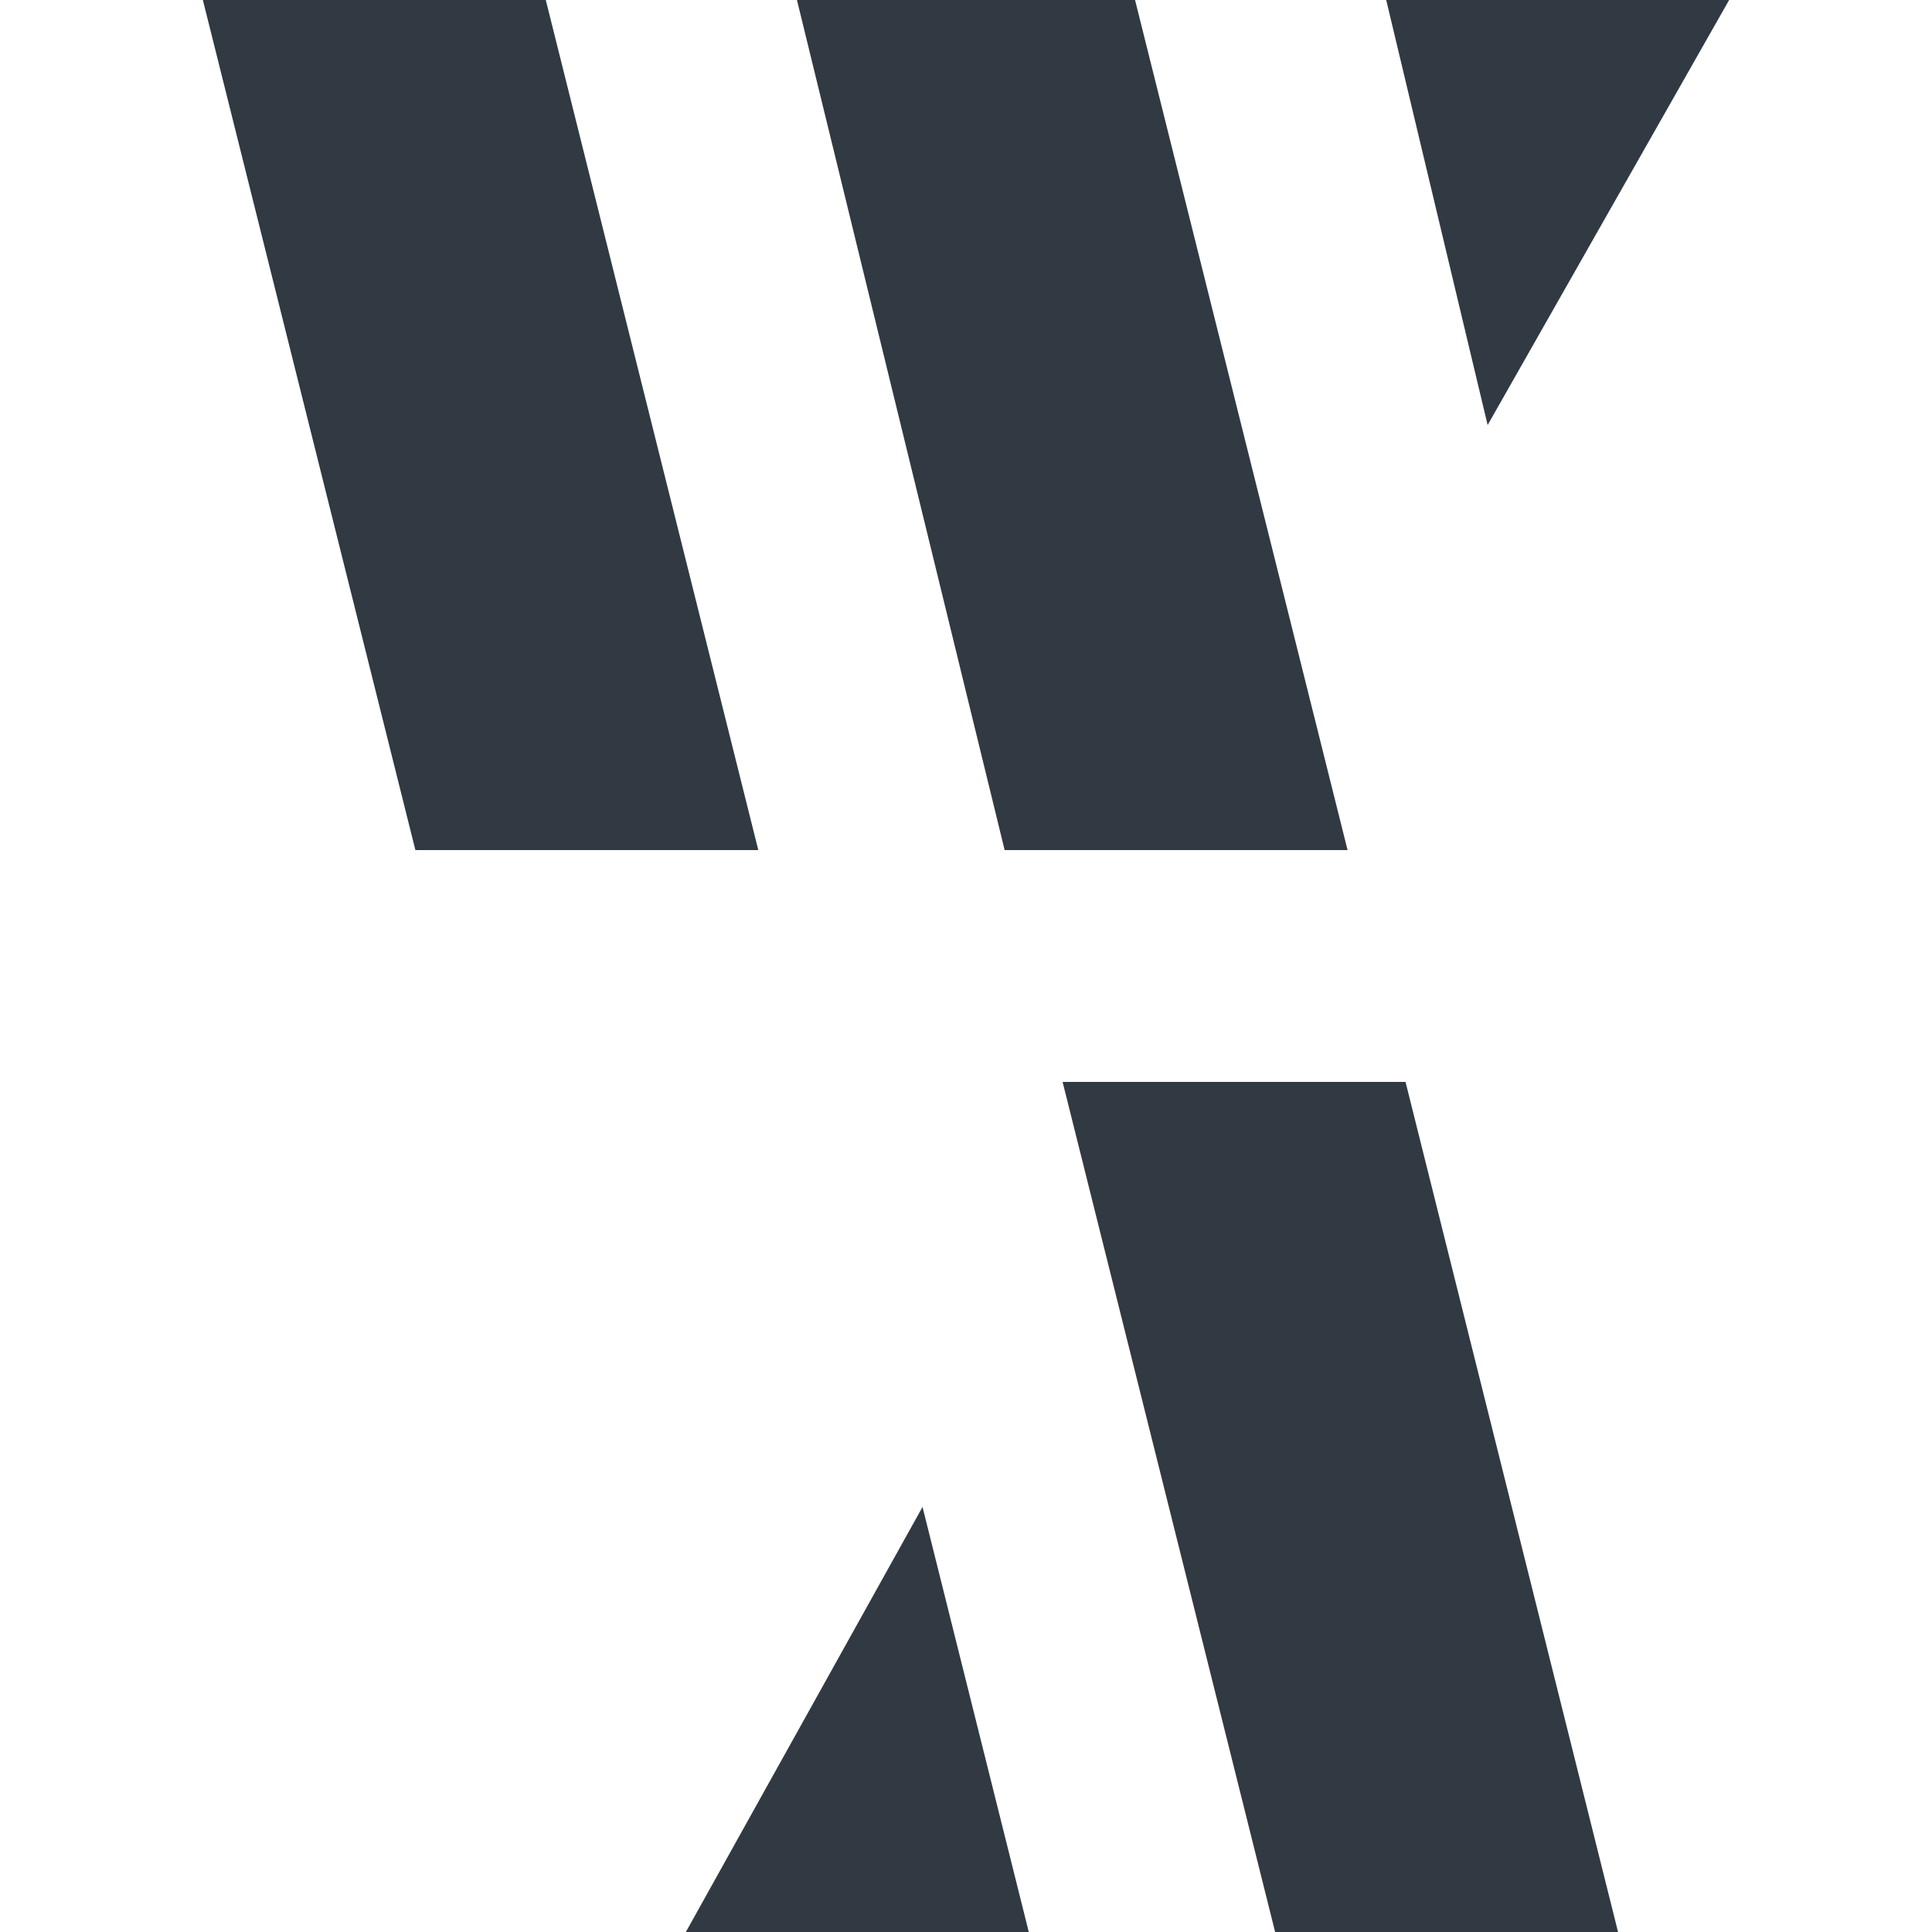
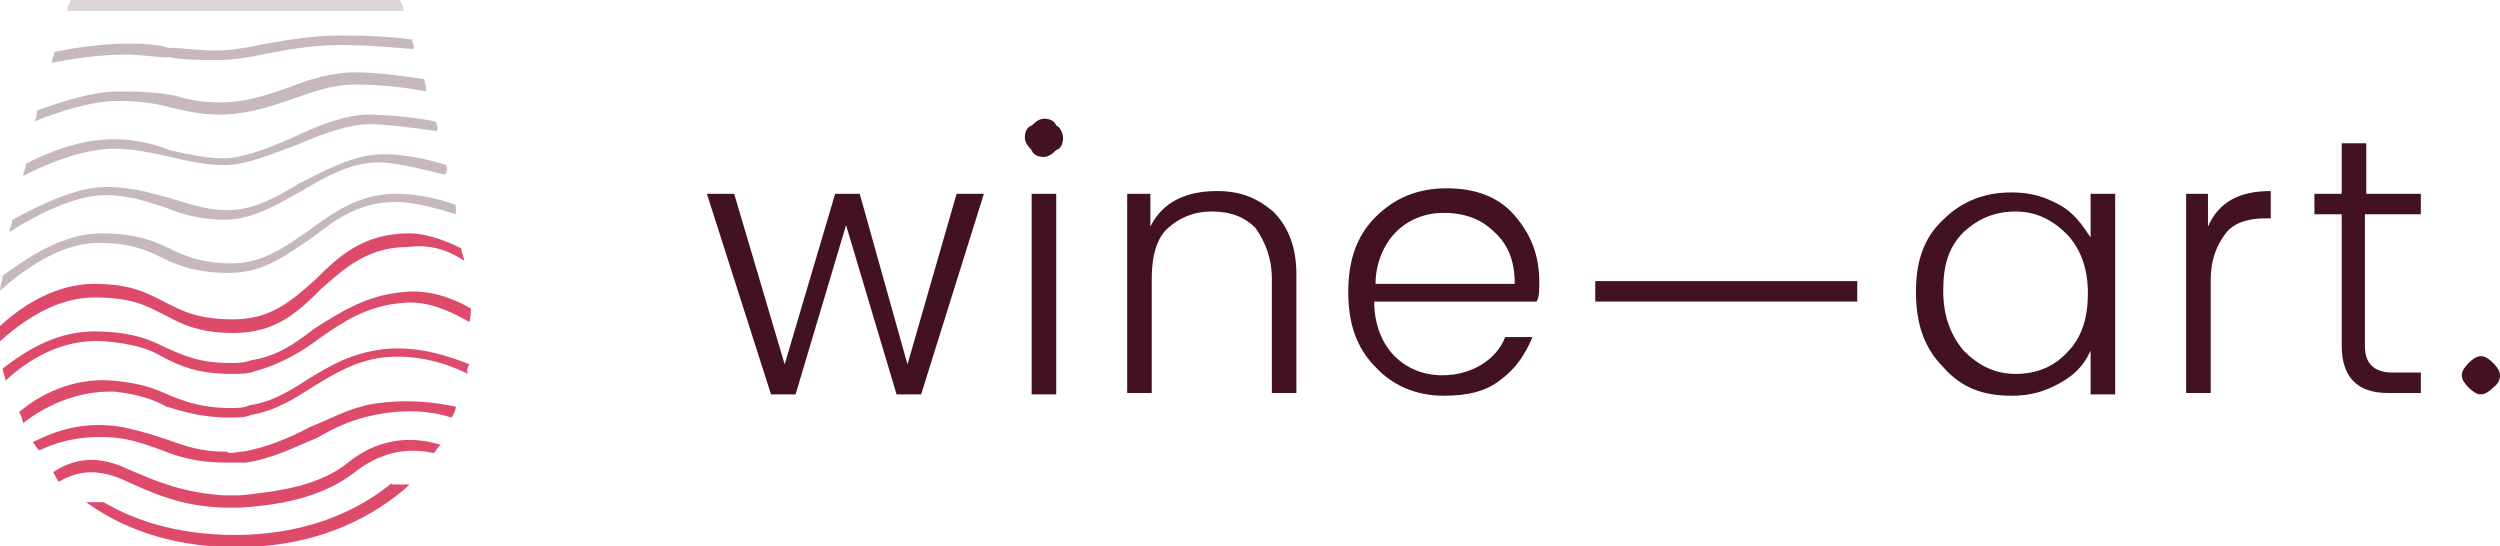
- <svg xmlns="http://www.w3.org/2000/svg" version="1.1" id="Layer_1" x="0px" y="0px" viewBox="0 0 40 40" style="enable-background:new 0 0 40 40;" xml:space="preserve">
+ <svg xmlns="http://www.w3.org/2000/svg" version="1.1" id="Layer_1" x="0px" y="0px" viewBox="0 0 183.2 40" style="enable-background:new 0 0 183.2 40;" xml:space="preserve">
  <style type="text/css">
- 	.st0{fill:#313A42;}
+ 	.st0{fill:#431220;}
+ 	.st1{fill:#DD4A6A;}
+ 	.st2{opacity:0.3;}
+ 	.st3{opacity:0.6;fill:#431220;}
</style>
  <g>
-     <polygon class="st0" points="15.7,17.6 8.6,17.6 4.2,0 11.3,0  " />
-     <polygon class="st0" points="27.9,17.6 20.8,17.6 16.5,0 23.5,0  " />
-     <polygon class="st0" points="30.8,8.8 30.8,8.8 28.7,0 35.8,0  " />
-     <polygon class="st0" points="22,22.4 29.1,22.4 33.5,40 26.4,40  " />
-     <polygon class="st0" points="19.1,31.2 19.1,31.2 21.3,40 14.2,40  " />
+     <path class="st0" d="M70.1,14.2h2l-4.6,14.7h-1.8L62,16.5l-3.7,12.4h-1.8l-4.7-14.7h2l3.7,12.5l3.7-12.5h1.8l3.5,12.5L70.1,14.2z" />
+     <path class="st0" d="M77.9,10.1c0,0.5-0.2,0.8-0.5,0.9c-0.3,0.3-0.6,0.5-0.9,0.5c-0.5,0-0.8-0.2-0.9-0.5c-0.3-0.3-0.5-0.6-0.5-0.9   c0-0.5,0.2-0.8,0.5-0.9c0.3-0.3,0.6-0.5,0.9-0.5c0.5,0,0.8,0.2,0.9,0.5C77.7,9.3,77.9,9.8,77.9,10.1z M75.6,28.9V14.2h1.8v14.7   C77.4,28.9,75.6,28.9,75.6,28.9z" />
+     <path class="st0" d="M84.3,14.2v2.4c0.9-1.8,2.6-2.6,4.9-2.6c1.7,0,2.9,0.5,4.1,1.5c1.1,1.1,1.7,2.6,1.7,4.6v8.7h-1.8v-8.4   c0-1.5-0.5-2.7-1.2-3.7c-0.8-0.8-1.8-1.2-3.2-1.2c-1.4,0-2.4,0.5-3.2,1.2s-1.2,2-1.2,3.7v8.4h-1.8V14.2H84.3z" />
+     <path class="st0" d="M105.8,29c-2.1,0-3.8-0.8-5-2.1c-1.4-1.4-2-3.2-2-5.5s0.6-4.1,2-5.5c1.4-1.4,3.1-2.1,5.2-2.1   c2.1,0,3.8,0.6,5,2c1.2,1.4,1.8,2.9,1.8,4.9c0,0.5,0,1.1-0.2,1.4h-11.9c0,1.7,0.6,3.1,1.5,4c0.9,0.9,2.1,1.4,3.5,1.4   c1.1,0,2.1-0.3,2.9-0.8s1.4-1.2,1.7-2h2c-0.5,1.2-1.2,2.3-2.3,3.1C108.9,28.7,107.5,29,105.8,29z M111,20.8c0-1.7-0.5-2.9-1.5-3.8   c-0.9-0.9-2.1-1.4-3.7-1.4c-1.4,0-2.6,0.5-3.5,1.4c-0.9,0.9-1.5,2.3-1.5,3.8H111z" />
+     <path class="st0" d="M142.4,26.9c-1.4-1.4-2-3.2-2-5.5s0.6-4,2-5.3c1.4-1.4,3.1-2,5-2c1.4,0,2.4,0.3,3.5,0.9   c1.1,0.6,1.7,1.5,2.3,2.4v-3.2h1.8v14.7h-1.8v-3.2c-0.5,1.1-1.2,1.8-2.3,2.4c-1.1,0.6-2.1,0.9-3.5,0.9   C145.3,29,143.7,28.4,142.4,26.9z M151.5,25.8c1.1-1.1,1.5-2.6,1.5-4.3c0-1.8-0.5-3.2-1.5-4.3c-1.1-1.1-2.3-1.7-3.8-1.7   s-2.7,0.5-3.8,1.5c-1.1,1.1-1.5,2.4-1.5,4.3c0,1.8,0.5,3.2,1.5,4.4c1.1,1.1,2.3,1.7,3.8,1.7S150.5,26.9,151.5,25.8z" />
+     <path class="st0" d="M161.8,14.2v2.4c0.8-1.8,2.3-2.6,4.6-2.6v2H166c-1.2,0-2.3,0.3-2.9,1.1s-1.1,1.8-1.1,3.5v8.2h-1.8V14.2H161.8z   " />
+     <path class="st0" d="M177.3,15.7h-4v9.6c0,0.8,0.2,1.2,0.5,1.5c0.3,0.3,0.8,0.5,1.5,0.5h2.1v1.5H175c-2.3,0-3.4-1.2-3.4-3.5v-9.6   h-2v-1.5h2v-3.7h1.8v3.7h4v1.5H177.3z" />
+     <path class="st0" d="M182.7,28.4c-0.3,0.3-0.6,0.5-0.9,0.5c-0.3,0-0.6-0.2-0.9-0.5c-0.3-0.3-0.5-0.6-0.5-0.9c0-0.3,0.2-0.6,0.5-0.9   c0.3-0.3,0.6-0.5,0.9-0.5c0.3,0,0.6,0.2,0.9,0.5c0.3,0.3,0.5,0.6,0.5,0.9C183.2,27.8,183.1,28.1,182.7,28.4z" />
+   </g>
+   <g>
+     <path class="st0" d="M116.9,22.1v-1.5h19.2v1.5H116.9z" />
+   </g>
+   <g>
+     <path class="st1" d="M34.4,26.7c-1.5-0.6-3.8-1.4-6.4-1.1c-2.3,0.3-3.8,1.2-5.3,2.1c-1.4,0.9-2.6,1.7-4.4,2   c-0.5,0.2-0.9,0.2-1.4,0.2c-2.1,0-3.4-0.5-4.4-0.9c-1.1-0.5-2.1-0.9-4.1-1.1c-3.1-0.3-5.6,1.1-7,2.3c0.2,0.3,0.2,0.5,0.3,0.8   c1.4-1.1,3.8-2.4,6.7-2.3c1.8,0.2,2.9,0.6,3.8,1.1c1.1,0.3,2.4,0.8,4.7,0.8c0.5,0,1.1,0,1.5-0.2c1.8-0.3,3.2-1.2,4.6-2.1   c1.5-0.9,2.9-1.8,5-2.1c2.6-0.3,4.9,0.5,6.3,1.2C34.2,27.2,34.2,27,34.4,26.7z" />
+     <path class="st1" d="M34,19.1c0-0.3-0.2-0.6-0.2-0.9c-1.2-0.6-2.6-1.1-3.8-1.1c-3.4,0-5.2,1.7-6.9,3.4c-1.7,1.5-3.2,2.9-6,2.9   c-2.6,0-3.7-0.6-4.9-1.2c-1.2-0.6-2.4-1.4-5.3-1.4c-2.7,0-5.2,1.5-6.9,3.1c0,0.2,0,0.3,0,0.5c0,0.2,0,0.5,0,0.6   c1.7-1.5,4.1-3.2,6.9-3.2s3.8,0.6,5,1.2s2.4,1.4,5.2,1.4c3.1,0,4.7-1.5,6.4-3.2c1.7-1.5,3.4-3.1,6.4-3.1   C31.5,17.9,32.8,18.3,34,19.1z" />
+     <path class="st1" d="M34.5,22.6c-1.4-0.8-3.1-1.4-4.9-1.2c-2.7,0.2-4.7,1.5-6.6,2.7c-1.4,1.1-2.7,2-4.6,2.3   c-0.5,0.2-1.1,0.2-1.5,0.2c-2.4,0-3.5-0.6-4.7-1.1c-1.2-0.6-2.3-1.1-4.7-1.2c-3.2-0.2-5.6,1.4-7.3,2.7c0,0.3,0.2,0.6,0.2,0.9   c1.5-1.4,4-3.1,7.2-2.9c2.3,0.2,3.4,0.6,4.4,1.2c1.2,0.6,2.4,1.2,5,1.2c0.6,0,1.2,0,1.7-0.2c1.8-0.5,3.4-1.4,4.7-2.4   c1.7-1.2,3.5-2.4,6.1-2.6c1.8-0.2,3.5,0.6,4.9,1.4C34.5,23.2,34.5,22.9,34.5,22.6z" />
+     <path class="st1" d="M33.4,29.8c-1.4-0.3-3.5-0.6-6.1-0.2c-1.7,0.3-3.1,1.1-4.6,1.7c-1.5,0.8-3.2,1.5-4.9,1.8c-0.5,0-0.9,0.2-1.2,0   c-2.1,0-3.2-0.5-4.4-0.9c-0.9-0.3-1.8-0.6-3.2-0.9c-2.9-0.5-5,0.3-6.6,1.1c0.2,0.2,0.3,0.5,0.5,0.6c1.2-0.6,3.2-1.2,5.8-0.9   c1.4,0.2,2.3,0.6,3.2,0.9c1.2,0.5,2.6,0.9,4.7,0.9c0.5,0,0.9,0,1.4,0c2-0.3,3.5-1.1,5.2-1.8c1.4-0.8,2.7-1.4,4.3-1.7   c2.4-0.5,4.4-0.2,5.6,0.2C33.3,30.2,33.4,30.1,33.4,29.8z" />
+     <path class="st1" d="M25.5,33.9c-2.1,1.7-5,2.1-7.9,2.4c-0.5,0-0.8,0-1.2,0c-2.9-0.2-4.7-0.9-7.2-2c-2.4-1.1-4.1-0.5-5.3,0.3   C4,34.8,4.1,35,4.3,35.3c1.1-0.6,2.4-1.1,4.6-0.2c2.4,1.1,4.4,2,7.5,2.1c0.2,0,0.3,0,0.3,0c0.3,0,0.6,0,0.9,0   c3.1-0.2,6.1-0.8,8.4-2.6c2.3-1.8,4.4-1.7,5.8-1.4c0.2-0.2,0.3-0.5,0.5-0.6C30.7,32.1,28.1,31.8,25.5,33.9z" />
+     <path class="st1" d="M28.7,35.4c-1.8,1.5-5.5,3.8-11.5,3.8c-4.4,0-7.6-1.2-9.6-2.4H6.3l0,0l0.3,0.2c2,1.4,5.5,3.1,10.7,3.1   c6.6,0,10.5-2.7,12.4-4.3l0.3-0.3l0,0H28.7z" />
+     <g class="st2">
+       <path class="st0" d="M30.2,2.9c-1.4-0.2-3.1-0.3-5.2-0.3c-2,0-3.8,0.3-5.5,0.6c-1.4,0.3-2.6,0.5-3.7,0.5c-1.4,0-2.4-0.2-3.5-0.2    c-0.9-0.3-2-0.3-3.2-0.3C7.5,3.2,5.5,3.5,4,3.8C4,4,3.8,4.3,3.8,4.6C5.3,4.3,7.3,4,9.2,4c1.2,0,2.1,0.2,3.2,0.2    c1.1,0.2,2.3,0.2,3.5,0.2s2.4-0.2,3.8-0.5c1.5-0.3,3.4-0.6,5.3-0.6c2.1,0,4,0.2,5.3,0.3C30.4,3.4,30.2,3.1,30.2,2.9z" />
+       <path class="st3" d="M29.6,0.8C29.5,0.3,29.3,0,29.3,0H5.2c0,0-0.2,0.3-0.3,0.8H29.6z" />
+       <path class="st0" d="M31.1,5.8c-1.4-0.2-3.4-0.5-5-0.5c-1.8,0-3.4,0.5-4.9,1.1c-1.5,0.5-3.1,1.1-5,1.1c-1.5,0-2.4-0.2-3.4-0.5    c-1.1-0.2-2.1-0.3-4.1-0.3s-4.3,0.8-6,1.4c0,0.2,0,0.5-0.2,0.8c1.5-0.6,4.1-1.5,6.1-1.5c1.8,0,2.9,0.2,4,0.5    c0.9,0.2,2,0.5,3.5,0.5c2,0,3.7-0.6,5.2-1.1c1.5-0.5,2.9-1.1,4.7-1.1c1.8,0,3.8,0.2,5.2,0.5C31.3,6.4,31.1,6.1,31.1,5.8z" />
+       <path class="st0" d="M31.9,8.9c-1.5-0.3-3.5-0.5-4.9-0.5c-1.7,0-3.7,0.8-5.6,1.7c-1.8,0.8-3.7,1.5-5,1.5c-1.4,0-2.6-0.3-4-0.6    c-1.2-0.5-2.6-0.8-4.1-0.8c-2.3,0-4.7,0.9-6.4,1.8c0,0.3-0.2,0.6-0.2,0.9c1.5-0.8,4.3-2,6.7-2c1.4,0,2.7,0.3,4.1,0.6    c1.2,0.3,2.6,0.6,4,0.6c1.5,0,3.4-0.8,5.3-1.5c1.8-0.8,3.8-1.5,5.3-1.5c1.2,0,3.4,0.3,4.9,0.5C32.1,9.5,32.1,9.2,31.9,8.9z" />
+       <path class="st0" d="M32.7,12.1c-1.5-0.5-3.2-0.8-4.6-0.8c-2.1,0-4.1,1.1-6.1,2.1c-1.8,1.1-3.5,2-5.3,2c-1.7,0-2.9-0.5-4.3-0.9    c-1.2-0.3-2.6-0.8-4.6-0.8c-2.3,0-5,1.4-6.9,2.4c0,0.3-0.2,0.6-0.2,0.9c1.7-1.1,4.7-2.7,7-2.7c1.8,0,3.1,0.5,4.4,0.9    c1.2,0.5,2.6,0.9,4.4,0.9c2,0,3.8-1.1,5.6-2.1c1.8-1.1,3.7-2.1,5.6-2.1c1.4,0,3.2,0.5,4.9,0.9C32.8,12.5,32.8,12.4,32.7,12.1z" />
+       <path class="st0" d="M33.4,15c-1.5-0.5-2.9-0.8-4.4-0.8c-2.7,0-4.6,1.4-6.4,2.7c-1.7,1.2-3.4,2.4-5.6,2.4c-2.1,0-3.4-0.5-4.6-1.1    c-1.2-0.6-2.6-1.1-5-1.1c-2.7,0-5.3,1.7-7.2,3.1c0,0.3-0.2,0.8-0.2,1.1c1.7-1.5,4.4-3.5,7.2-3.5c2.3,0,3.5,0.5,4.7,1.1    c1.2,0.6,2.6,1.1,4.9,1.1c2.6,0,4.3-1.4,6.1-2.6c1.8-1.4,3.5-2.6,6.1-2.6c1.4,0,3.1,0.5,4.4,0.9C33.4,15.6,33.4,15.3,33.4,15z" />
+     </g>
  </g>
</svg>
